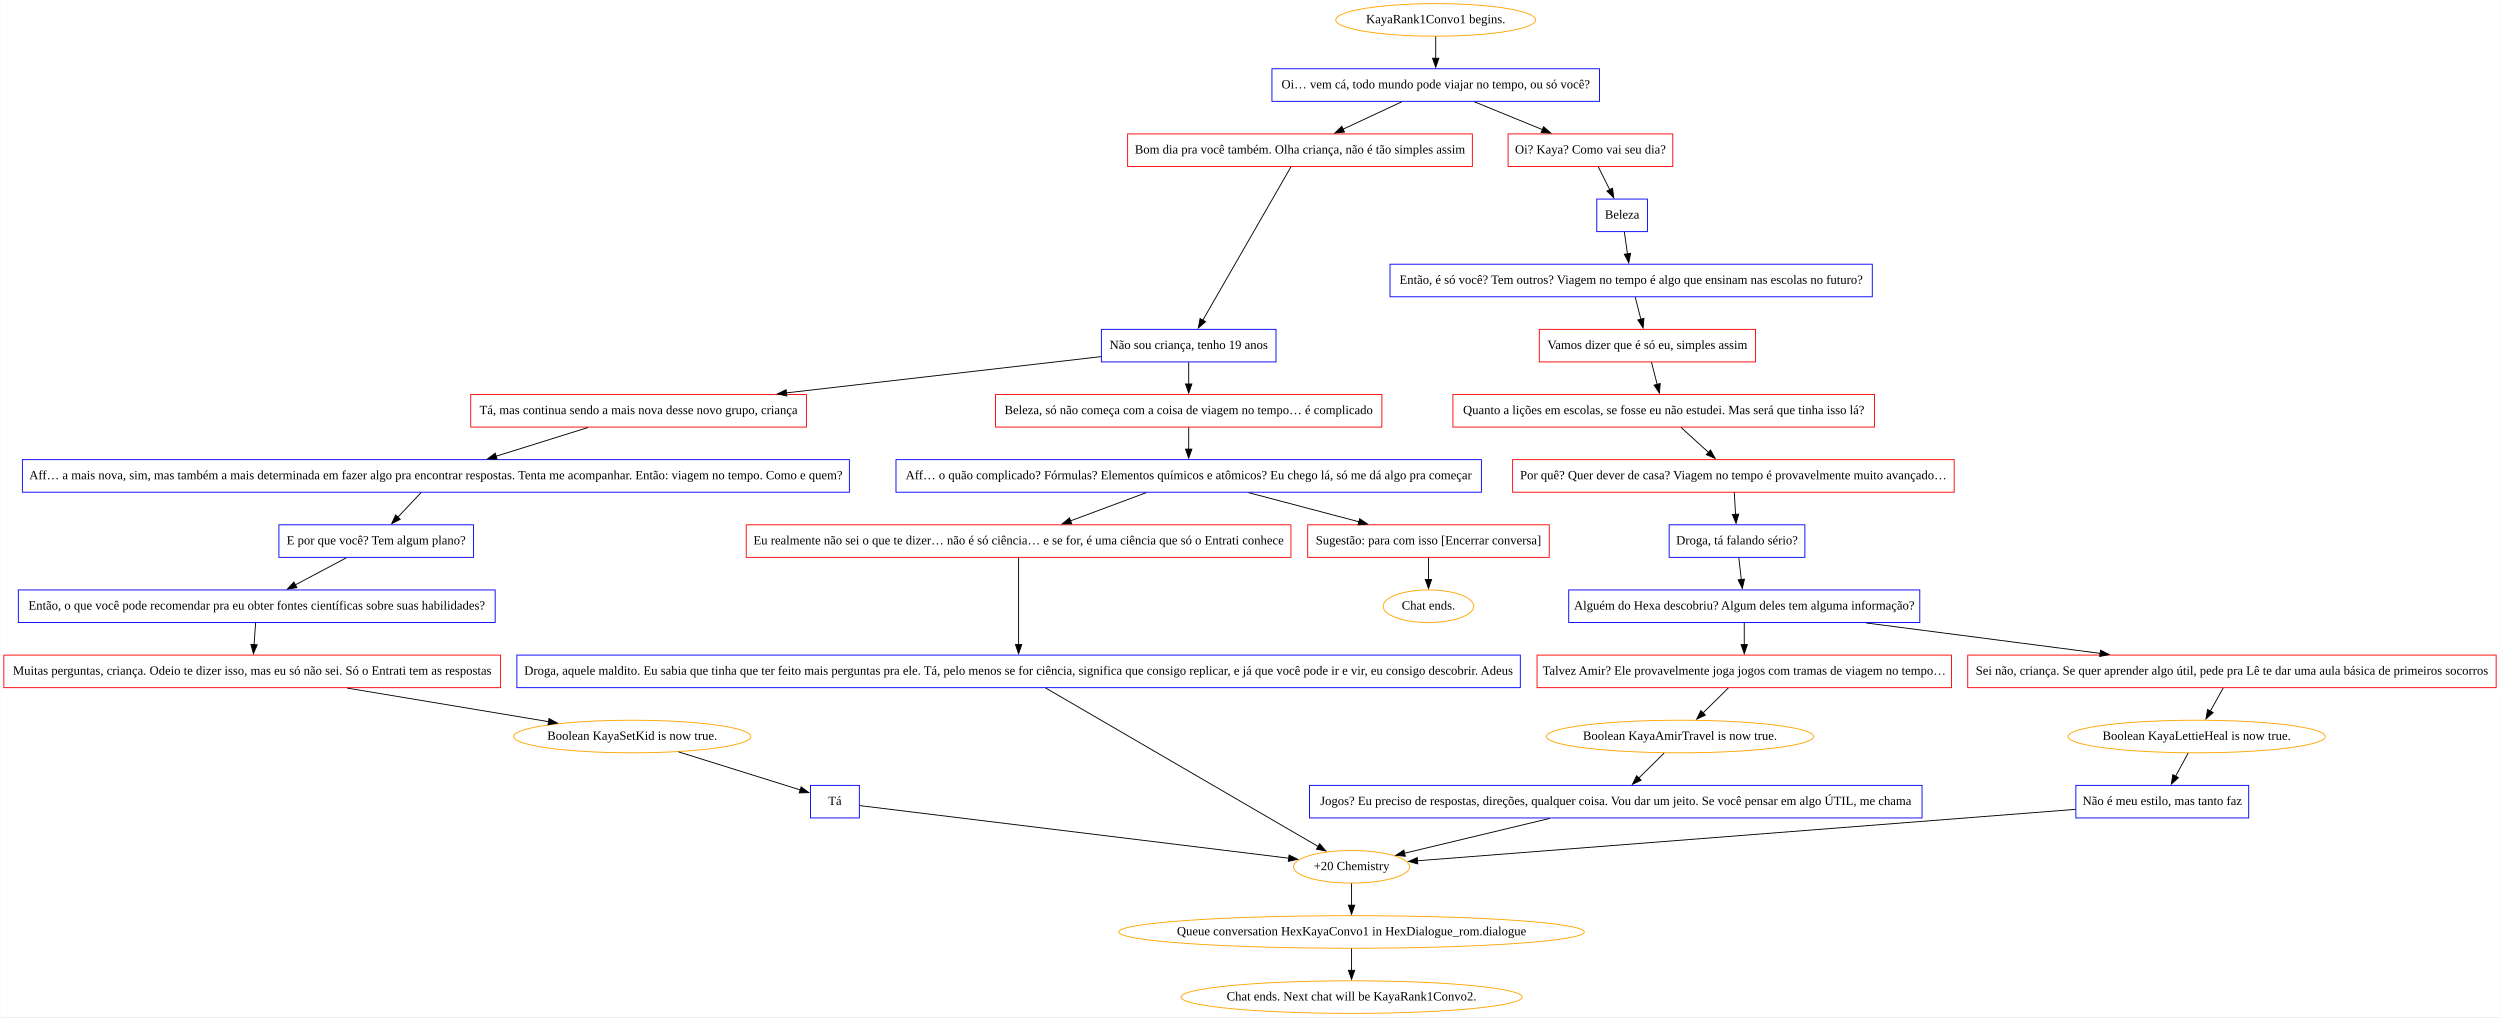
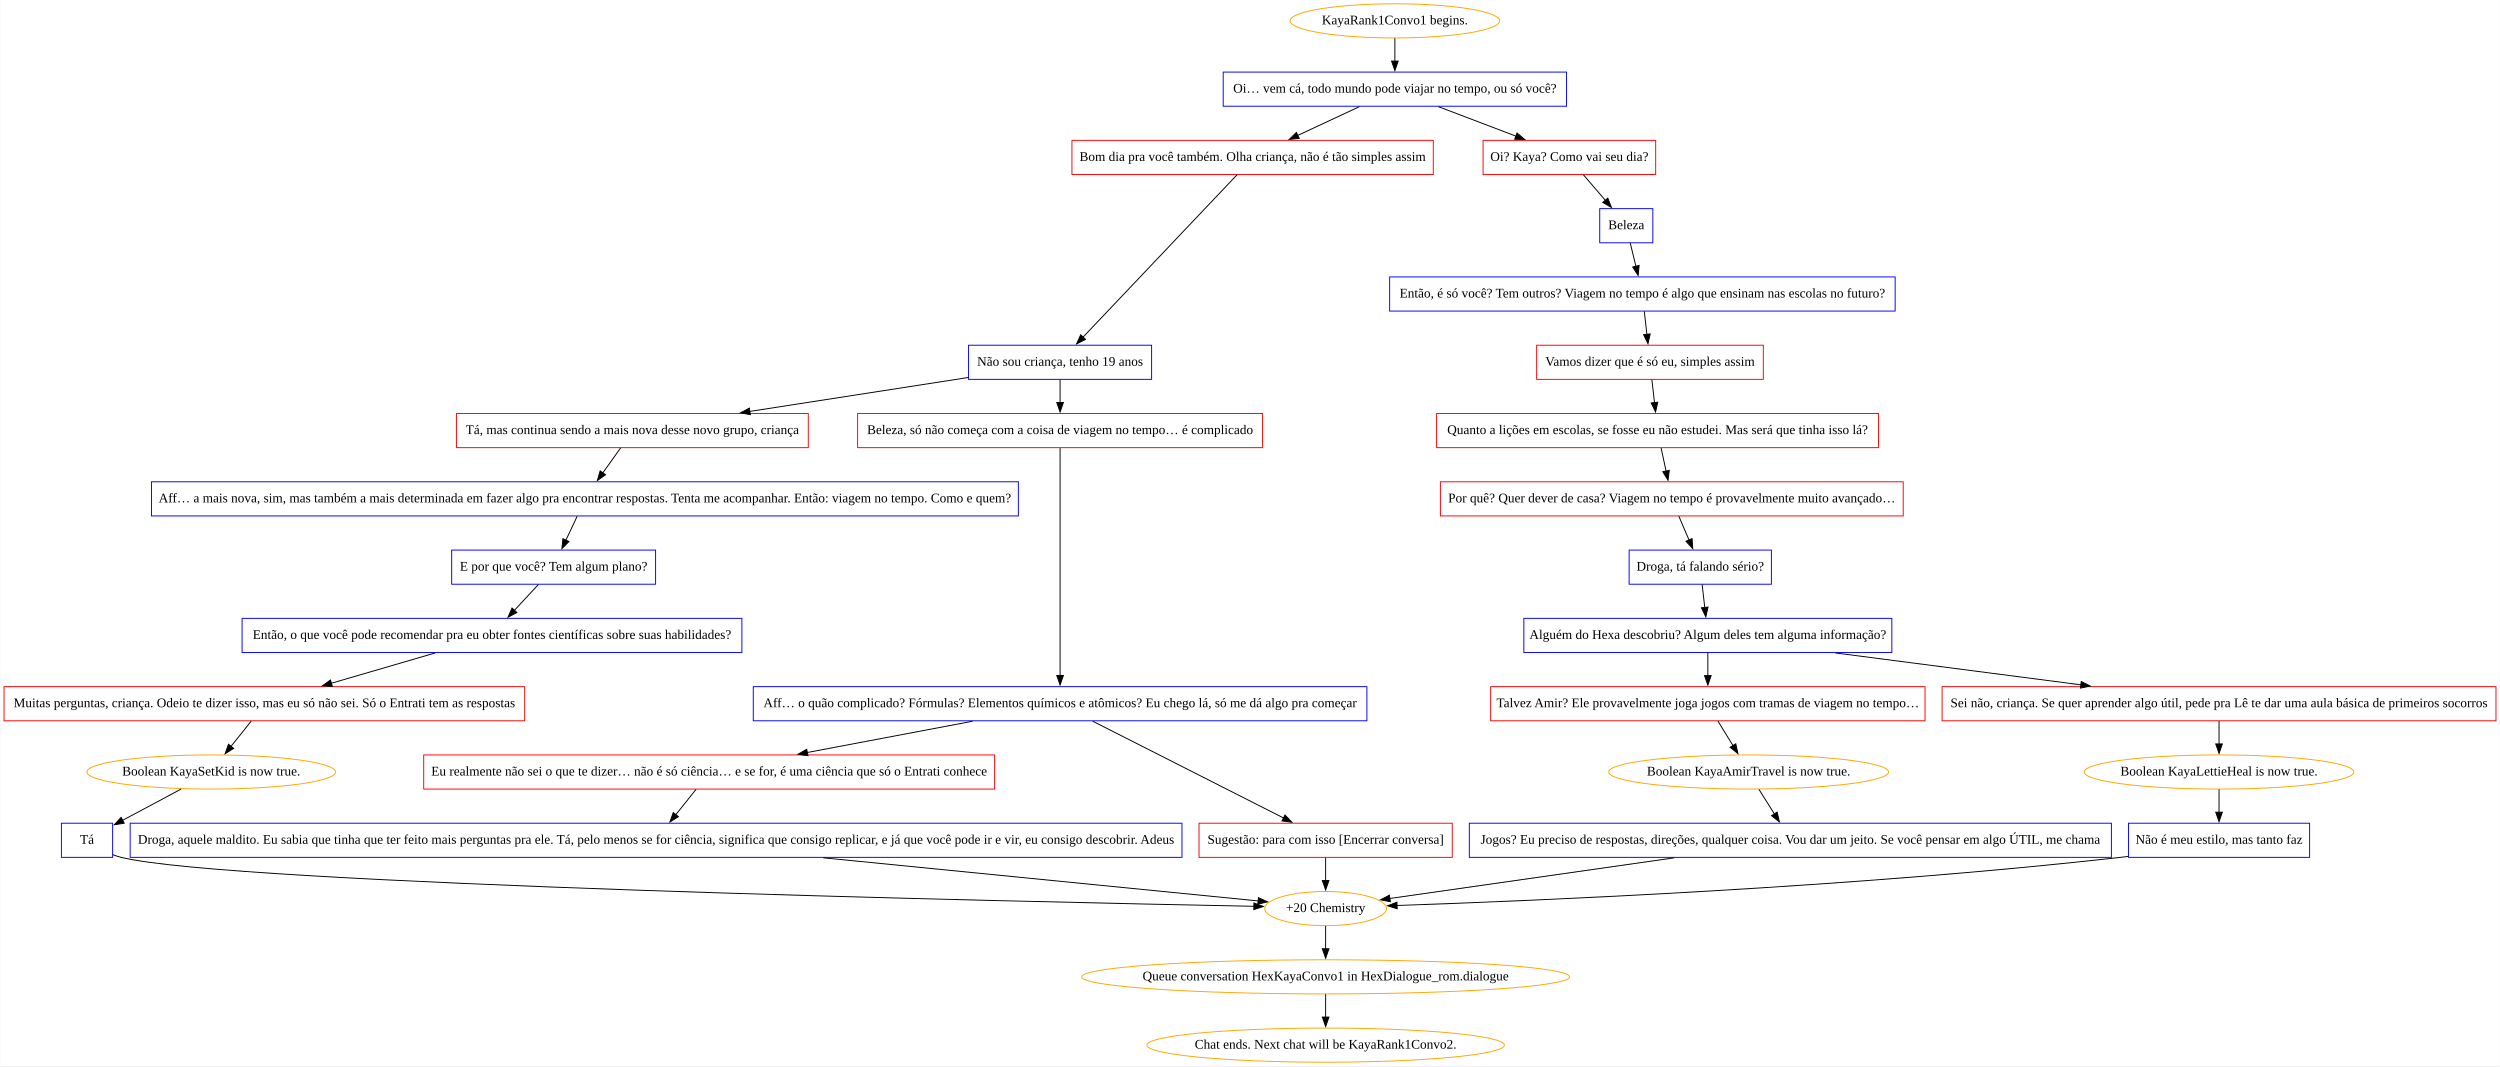
- <svg xmlns="http://www.w3.org/2000/svg" width="2763pt" height="1124pt" viewBox="0.00 0.00 2762.50 1124.00">
+ <svg xmlns="http://www.w3.org/2000/svg" width="2636pt" height="1124pt" viewBox="0.00 0.00 2635.50 1124.00">
  <g id="graph0" class="graph" transform="scale(1 1) rotate(0) translate(4 1120)">
-     <polygon fill="white" stroke="none" points="-4,4 -4,-1120 2758.5,-1120 2758.5,4 -4,4" />
+     <polygon fill="white" stroke="none" points="-4,4 -4,-1120 2631.5,-1120 2631.5,4 -4,4" />
    <g id="node1" class="node">
-       <ellipse fill="none" stroke="orange" cx="1582.5" cy="-1098" rx="110.48" ry="18" />
-       <text text-anchor="middle" x="1582.5" y="-1094.3" font-family="Times New Roman,serif" font-size="14.00">KayaRank1Convo1 begins.</text>
+       <ellipse fill="none" stroke="orange" cx="1466.5" cy="-1098" rx="110.48" ry="18" />
+       <text text-anchor="middle" x="1466.5" y="-1094.3" font-family="Times New Roman,serif" font-size="14.00">KayaRank1Convo1 begins.</text>
    </g>
    <g id="node2" class="node">
-       <polygon fill="none" stroke="blue" points="1763.5,-1044 1401.5,-1044 1401.5,-1008 1763.5,-1008 1763.5,-1044" />
-       <text text-anchor="middle" x="1582.5" y="-1022.3" font-family="Times New Roman,serif" font-size="14.00">Oi… vem cá, todo mundo pode viajar no tempo, ou só você?</text>
+       <polygon fill="none" stroke="blue" points="1647.5,-1044 1285.5,-1044 1285.5,-1008 1647.5,-1008 1647.5,-1044" />
+       <text text-anchor="middle" x="1466.5" y="-1022.3" font-family="Times New Roman,serif" font-size="14.00">Oi… vem cá, todo mundo pode viajar no tempo, ou só você?</text>
    </g>
    <g id="edge1" class="edge">
-       <path fill="none" stroke="black" d="M1582.5,-1079.7C1582.5,-1072.41 1582.5,-1063.73 1582.5,-1055.54" />
-       <polygon fill="black" stroke="black" points="1586,-1055.62 1582.5,-1045.62 1579,-1055.62 1586,-1055.62" />
+       <path fill="none" stroke="black" d="M1466.5,-1079.7C1466.5,-1072.41 1466.5,-1063.73 1466.5,-1055.54" />
+       <polygon fill="black" stroke="black" points="1470,-1055.62 1466.5,-1045.62 1463,-1055.62 1470,-1055.62" />
    </g>
    <g id="node3" class="node">
-       <polygon fill="none" stroke="red" points="1623,-972 1242,-972 1242,-936 1623,-936 1623,-972" />
-       <text text-anchor="middle" x="1432.5" y="-950.3" font-family="Times New Roman,serif" font-size="14.00">Bom dia pra você também. Olha criança, não é tão simples assim</text>
+       <polygon fill="none" stroke="red" points="1507,-972 1126,-972 1126,-936 1507,-936 1507,-972" />
+       <text text-anchor="middle" x="1316.5" y="-950.3" font-family="Times New Roman,serif" font-size="14.00">Bom dia pra você também. Olha criança, não é tão simples assim</text>
    </g>
    <g id="edge2" class="edge">
-       <path fill="none" stroke="black" d="M1545.04,-1007.52C1525.36,-998.34 1501.05,-986.99 1480.06,-977.2" />
-       <polygon fill="black" stroke="black" points="1481.66,-974.08 1471.12,-973.02 1478.7,-980.42 1481.66,-974.08" />
+       <path fill="none" stroke="black" d="M1429.04,-1007.52C1409.36,-998.34 1385.05,-986.99 1364.06,-977.2" />
+       <polygon fill="black" stroke="black" points="1365.66,-974.08 1355.12,-973.02 1362.7,-980.42 1365.66,-974.08" />
    </g>
    <g id="node4" class="node">
-       <polygon fill="none" stroke="red" points="1844.5,-972 1662.5,-972 1662.5,-936 1844.5,-936 1844.5,-972" />
-       <text text-anchor="middle" x="1753.5" y="-950.3" font-family="Times New Roman,serif" font-size="14.00">Oi? Kaya? Como vai seu dia?</text>
+       <polygon fill="none" stroke="red" points="1741.5,-972 1559.5,-972 1559.5,-936 1741.5,-936 1741.5,-972" />
+       <text text-anchor="middle" x="1650.5" y="-950.3" font-family="Times New Roman,serif" font-size="14.00">Oi? Kaya? Como vai seu dia?</text>
    </g>
    <g id="edge3" class="edge">
-       <path fill="none" stroke="black" d="M1625.21,-1007.52C1648.04,-998.17 1676.37,-986.57 1700.59,-976.66" />
-       <polygon fill="black" stroke="black" points="1701.71,-979.98 1709.64,-972.96 1699.06,-973.5 1701.71,-979.98" />
+       <path fill="none" stroke="black" d="M1512.46,-1007.52C1537.25,-998.08 1568.05,-986.37 1594.26,-976.39" />
+       <polygon fill="black" stroke="black" points="1595.29,-979.75 1603.4,-972.92 1592.81,-973.2 1595.29,-979.75" />
    </g>
    <g id="node5" class="node">
-       <polygon fill="none" stroke="blue" points="1406,-756 1213,-756 1213,-720 1406,-720 1406,-756" />
-       <text text-anchor="middle" x="1309.5" y="-734.3" font-family="Times New Roman,serif" font-size="14.00">Não sou criança, tenho 19 anos</text>
+       <polygon fill="none" stroke="blue" points="1210,-756 1017,-756 1017,-720 1210,-720 1210,-756" />
+       <text text-anchor="middle" x="1113.5" y="-734.3" font-family="Times New Roman,serif" font-size="14.00">Não sou criança, tenho 19 anos</text>
    </g>
    <g id="edge4" class="edge">
-       <path fill="none" stroke="black" d="M1422.64,-935.85C1401.32,-898.75 1350.77,-810.81 1325.08,-766.1" />
-       <polygon fill="black" stroke="black" points="1328.18,-764.47 1320.16,-757.54 1322.11,-767.96 1328.18,-764.47" />
+       <path fill="none" stroke="black" d="M1300.23,-935.85C1264.6,-898.28 1179.5,-808.58 1137.62,-764.43" />
+       <polygon fill="black" stroke="black" points="1140.31,-762.18 1130.89,-757.33 1135.23,-766.99 1140.31,-762.18" />
    </g>
    <g id="node6" class="node">
-       <polygon fill="none" stroke="blue" points="1816.5,-900 1760.5,-900 1760.5,-864 1816.5,-864 1816.5,-900" />
-       <text text-anchor="middle" x="1788.5" y="-878.3" font-family="Times New Roman,serif" font-size="14.00">Beleza </text>
+       <polygon fill="none" stroke="blue" points="1738.5,-900 1682.5,-900 1682.5,-864 1738.5,-864 1738.5,-900" />
+       <text text-anchor="middle" x="1710.5" y="-878.3" font-family="Times New Roman,serif" font-size="14.00">Beleza </text>
    </g>
    <g id="edge5" class="edge">
-       <path fill="none" stroke="black" d="M1762.15,-935.7C1765.97,-928.07 1770.54,-918.92 1774.8,-910.4" />
-       <polygon fill="black" stroke="black" points="1777.93,-911.97 1779.27,-901.46 1771.67,-908.84 1777.93,-911.97" />
+       <path fill="none" stroke="black" d="M1665.33,-935.7C1672.31,-927.56 1680.77,-917.69 1688.47,-908.7" />
+       <polygon fill="black" stroke="black" points="1691,-911.12 1694.85,-901.25 1685.69,-906.57 1691,-911.12" />
    </g>
    <g id="node7" class="node">
-       <polygon fill="none" stroke="red" points="887,-684 516,-684 516,-648 887,-648 887,-684" />
-       <text text-anchor="middle" x="701.5" y="-662.3" font-family="Times New Roman,serif" font-size="14.00">Tá, mas continua sendo a mais nova desse novo grupo, criança</text>
+       <polygon fill="none" stroke="red" points="848,-684 477,-684 477,-648 848,-648 848,-684" />
+       <text text-anchor="middle" x="662.5" y="-662.3" font-family="Times New Roman,serif" font-size="14.00">Tá, mas continua sendo a mais nova desse novo grupo, criança</text>
    </g>
    <g id="edge6" class="edge">
-       <path fill="none" stroke="black" d="M1212.82,-725.87C1119.37,-715.11 975.99,-698.6 864.82,-685.8" />
-       <polygon fill="black" stroke="black" points="865.32,-682.34 854.98,-684.67 864.52,-689.29 865.32,-682.34" />
+       <path fill="none" stroke="black" d="M1016.75,-721.98C949.29,-711.51 858.72,-697.46 786.05,-686.18" />
+       <polygon fill="black" stroke="black" points="786.92,-682.77 776.5,-684.69 785.84,-689.69 786.92,-682.77" />
    </g>
    <g id="node8" class="node">
-       <polygon fill="none" stroke="red" points="1523,-684 1096,-684 1096,-648 1523,-648 1523,-684" />
-       <text text-anchor="middle" x="1309.5" y="-662.3" font-family="Times New Roman,serif" font-size="14.00">Beleza, só não começa com a coisa de viagem no tempo… é complicado</text>
+       <polygon fill="none" stroke="red" points="1327,-684 900,-684 900,-648 1327,-648 1327,-684" />
+       <text text-anchor="middle" x="1113.5" y="-662.3" font-family="Times New Roman,serif" font-size="14.00">Beleza, só não começa com a coisa de viagem no tempo… é complicado</text>
    </g>
    <g id="edge7" class="edge">
-       <path fill="none" stroke="black" d="M1309.5,-719.7C1309.5,-712.41 1309.5,-703.73 1309.5,-695.54" />
-       <polygon fill="black" stroke="black" points="1313,-695.62 1309.5,-685.62 1306,-695.62 1313,-695.62" />
+       <path fill="none" stroke="black" d="M1113.5,-719.7C1113.5,-712.41 1113.5,-703.73 1113.5,-695.54" />
+       <polygon fill="black" stroke="black" points="1117,-695.62 1113.5,-685.62 1110,-695.62 1117,-695.62" />
    </g>
    <g id="node9" class="node">
-       <polygon fill="none" stroke="blue" points="2065,-828 1532,-828 1532,-792 2065,-792 2065,-828" />
-       <text text-anchor="middle" x="1798.5" y="-806.3" font-family="Times New Roman,serif" font-size="14.00">Então, é só você? Tem outros? Viagem no tempo é algo que ensinam nas escolas no futuro?</text>
+       <polygon fill="none" stroke="blue" points="1994,-828 1461,-828 1461,-792 1994,-792 1994,-828" />
+       <text text-anchor="middle" x="1727.5" y="-806.3" font-family="Times New Roman,serif" font-size="14.00">Então, é só você? Tem outros? Viagem no tempo é algo que ensinam nas escolas no futuro?</text>
    </g>
    <g id="edge8" class="edge">
-       <path fill="none" stroke="black" d="M1790.97,-863.7C1792.03,-856.32 1793.28,-847.52 1794.46,-839.25" />
-       <polygon fill="black" stroke="black" points="1797.89,-840 1795.84,-829.6 1790.96,-839.01 1797.89,-840" />
+       <path fill="none" stroke="black" d="M1714.7,-863.7C1716.49,-856.32 1718.63,-847.52 1720.64,-839.25" />
+       <polygon fill="black" stroke="black" points="1724.03,-840.12 1722.99,-829.58 1717.23,-838.47 1724.03,-840.12" />
    </g>
    <g id="node10" class="node">
-       <polygon fill="none" stroke="blue" points="934.5,-612 20.5,-612 20.5,-576 934.5,-576 934.5,-612" />
-       <text text-anchor="middle" x="477.5" y="-590.3" font-family="Times New Roman,serif" font-size="14.00">Aff… a mais nova, sim, mas também a mais determinada em fazer algo pra encontrar respostas. Tenta me acompanhar. Então: viagem no tempo. Como e quem?</text>
+       <polygon fill="none" stroke="blue" points="1069.5,-612 155.5,-612 155.5,-576 1069.5,-576 1069.5,-612" />
+       <text text-anchor="middle" x="612.5" y="-590.3" font-family="Times New Roman,serif" font-size="14.00">Aff… a mais nova, sim, mas também a mais determinada em fazer algo pra encontrar respostas. Tenta me acompanhar. Então: viagem no tempo. Como e quem?</text>
    </g>
    <g id="edge9" class="edge">
-       <path fill="none" stroke="black" d="M645.55,-647.52C614.7,-637.88 576.2,-625.84 543.84,-615.73" />
-       <polygon fill="black" stroke="black" points="545.15,-612.48 534.57,-612.83 543.07,-619.16 545.15,-612.48" />
+       <path fill="none" stroke="black" d="M650.14,-647.7C644.45,-639.73 637.57,-630.1 631.26,-621.26" />
+       <polygon fill="black" stroke="black" points="634.26,-619.44 625.6,-613.34 628.56,-623.51 634.26,-619.44" />
    </g>
    <g id="node11" class="node">
-       <polygon fill="none" stroke="blue" points="1633,-612 986,-612 986,-576 1633,-576 1633,-612" />
-       <text text-anchor="middle" x="1309.5" y="-590.3" font-family="Times New Roman,serif" font-size="14.00">Aff… o quão complicado? Fórmulas? Elementos químicos e atômicos? Eu chego lá, só me dá algo pra começar</text>
+       <polygon fill="none" stroke="blue" points="1437,-396 790,-396 790,-360 1437,-360 1437,-396" />
+       <text text-anchor="middle" x="1113.5" y="-374.3" font-family="Times New Roman,serif" font-size="14.00">Aff… o quão complicado? Fórmulas? Elementos químicos e atômicos? Eu chego lá, só me dá algo pra começar</text>
    </g>
    <g id="edge10" class="edge">
-       <path fill="none" stroke="black" d="M1309.5,-647.7C1309.5,-640.41 1309.5,-631.73 1309.5,-623.54" />
-       <polygon fill="black" stroke="black" points="1313,-623.62 1309.5,-613.62 1306,-623.62 1313,-623.62" />
+       <path fill="none" stroke="black" d="M1113.5,-647.54C1113.5,-599.76 1113.5,-466.51 1113.5,-407.61" />
+       <polygon fill="black" stroke="black" points="1117,-407.75 1113.5,-397.75 1110,-407.75 1117,-407.75" />
    </g>
    <g id="node12" class="node">
-       <polygon fill="none" stroke="red" points="1936,-756 1697,-756 1697,-720 1936,-720 1936,-756" />
-       <text text-anchor="middle" x="1816.5" y="-734.3" font-family="Times New Roman,serif" font-size="14.00">Vamos dizer que é só eu, simples assim</text>
+       <polygon fill="none" stroke="red" points="1855,-756 1616,-756 1616,-720 1855,-720 1855,-756" />
+       <text text-anchor="middle" x="1735.5" y="-734.3" font-family="Times New Roman,serif" font-size="14.00">Vamos dizer que é só eu, simples assim</text>
    </g>
    <g id="edge11" class="edge">
-       <path fill="none" stroke="black" d="M1802.95,-791.7C1804.85,-784.32 1807.11,-775.52 1809.24,-767.25" />
-       <polygon fill="black" stroke="black" points="1812.62,-768.13 1811.72,-757.57 1805.84,-766.38 1812.62,-768.13" />
+       <path fill="none" stroke="black" d="M1729.48,-791.7C1730.31,-784.41 1731.3,-775.73 1732.24,-767.54" />
+       <polygon fill="black" stroke="black" points="1735.72,-767.94 1733.37,-757.61 1728.76,-767.15 1735.72,-767.94" />
    </g>
    <g id="node13" class="node">
-       <polygon fill="none" stroke="blue" points="519,-540 304,-540 304,-504 519,-504 519,-540" />
-       <text text-anchor="middle" x="411.5" y="-518.3" font-family="Times New Roman,serif" font-size="14.00">E por que você? Tem algum plano?</text>
+       <polygon fill="none" stroke="blue" points="687,-540 472,-540 472,-504 687,-504 687,-540" />
+       <text text-anchor="middle" x="579.5" y="-518.3" font-family="Times New Roman,serif" font-size="14.00">E por que você? Tem algum plano?</text>
    </g>
    <g id="edge12" class="edge">
-       <path fill="none" stroke="black" d="M461.19,-575.7C453.43,-567.47 444.01,-557.48 435.47,-548.42" />
-       <polygon fill="black" stroke="black" points="438.07,-546.08 428.67,-541.21 432.98,-550.88 438.07,-546.08" />
+       <path fill="none" stroke="black" d="M604.34,-575.7C600.75,-568.07 596.43,-558.92 592.42,-550.4" />
+       <polygon fill="black" stroke="black" points="595.64,-549.03 588.21,-541.47 589.31,-552.01 595.64,-549.03" />
    </g>
    <g id="node14" class="node">
-       <polygon fill="none" stroke="red" points="1422.5,-540 820.5,-540 820.5,-504 1422.5,-504 1422.5,-540" />
-       <text text-anchor="middle" x="1121.5" y="-518.3" font-family="Times New Roman,serif" font-size="14.00">Eu realmente não sei o que te dizer… não é só ciência… e se for, é uma ciência que só o Entrati conhece</text>
+       <polygon fill="none" stroke="red" points="1044.5,-324 442.5,-324 442.5,-288 1044.5,-288 1044.5,-324" />
+       <text text-anchor="middle" x="743.5" y="-302.3" font-family="Times New Roman,serif" font-size="14.00">Eu realmente não sei o que te dizer… não é só ciência… e se for, é uma ciência que só o Entrati conhece</text>
    </g>
    <g id="edge13" class="edge">
-       <path fill="none" stroke="black" d="M1262.54,-575.52C1237.21,-566.08 1205.74,-554.37 1178.96,-544.39" />
-       <polygon fill="black" stroke="black" points="1180.19,-541.12 1169.6,-540.91 1177.75,-547.68 1180.19,-541.12" />
+       <path fill="none" stroke="black" d="M1021.09,-359.52C968.12,-349.5 901.51,-336.89 846.82,-326.55" />
+       <polygon fill="black" stroke="black" points="847.66,-323.14 837.18,-324.72 846.36,-330.02 847.66,-323.14" />
    </g>
    <g id="node15" class="node">
-       <polygon fill="none" stroke="red" points="1708,-540 1441,-540 1441,-504 1708,-504 1708,-540" />
-       <text text-anchor="middle" x="1574.5" y="-518.3" font-family="Times New Roman,serif" font-size="14.00">Sugestão: para com isso [Encerrar conversa]</text>
+       <polygon fill="none" stroke="red" points="1527,-252 1260,-252 1260,-216 1527,-216 1527,-252" />
+       <text text-anchor="middle" x="1393.5" y="-230.3" font-family="Times New Roman,serif" font-size="14.00">Sugestão: para com isso [Encerrar conversa]</text>
    </g>
    <g id="edge14" class="edge">
-       <path fill="none" stroke="black" d="M1375.69,-575.52C1412.82,-565.71 1459.32,-553.43 1498.01,-543.21" />
-       <polygon fill="black" stroke="black" points="1498.46,-546.71 1507.23,-540.77 1496.67,-539.94 1498.46,-546.71" />
+       <path fill="none" stroke="black" d="M1147.83,-359.59C1198.56,-333.86 1293.54,-285.69 1349.37,-257.38" />
+       <polygon fill="black" stroke="black" points="1350.64,-260.66 1357.97,-253.02 1347.47,-254.42 1350.64,-260.66" />
    </g>
    <g id="node16" class="node">
-       <polygon fill="none" stroke="red" points="2067.5,-684 1601.5,-684 1601.5,-648 2067.5,-648 2067.5,-684" />
-       <text text-anchor="middle" x="1834.5" y="-662.3" font-family="Times New Roman,serif" font-size="14.00">Quanto a lições em escolas, se fosse eu não estudei. Mas será que tinha isso lá? </text>
+       <polygon fill="none" stroke="red" points="1976.5,-684 1510.5,-684 1510.5,-648 1976.5,-648 1976.5,-684" />
+       <text text-anchor="middle" x="1743.5" y="-662.3" font-family="Times New Roman,serif" font-size="14.00">Quanto a lições em escolas, se fosse eu não estudei. Mas será que tinha isso lá? </text>
    </g>
    <g id="edge15" class="edge">
-       <path fill="none" stroke="black" d="M1820.95,-719.7C1822.85,-712.32 1825.11,-703.52 1827.24,-695.25" />
-       <polygon fill="black" stroke="black" points="1830.62,-696.13 1829.72,-685.57 1823.84,-694.38 1830.62,-696.13" />
+       <path fill="none" stroke="black" d="M1737.48,-719.7C1738.31,-712.41 1739.3,-703.73 1740.24,-695.54" />
+       <polygon fill="black" stroke="black" points="1743.72,-695.94 1741.37,-685.61 1736.76,-695.15 1743.72,-695.94" />
    </g>
    <g id="node17" class="node">
-       <polygon fill="none" stroke="blue" points="543,-468 16,-468 16,-432 543,-432 543,-468" />
-       <text text-anchor="middle" x="279.5" y="-446.3" font-family="Times New Roman,serif" font-size="14.00">Então, o que você pode recomendar pra eu obter fontes científicas sobre suas habilidades?</text>
+       <polygon fill="none" stroke="blue" points="778,-468 251,-468 251,-432 778,-432 778,-468" />
+       <text text-anchor="middle" x="514.5" y="-446.3" font-family="Times New Roman,serif" font-size="14.00">Então, o que você pode recomendar pra eu obter fontes científicas sobre suas habilidades?</text>
    </g>
    <g id="edge16" class="edge">
-       <path fill="none" stroke="black" d="M378.53,-503.52C361.47,-494.47 340.45,-483.32 322.16,-473.62" />
-       <polygon fill="black" stroke="black" points="323.86,-470.56 313.39,-468.97 320.58,-476.75 323.86,-470.56" />
+       <path fill="none" stroke="black" d="M563.43,-503.7C555.8,-495.47 546.52,-485.48 538.1,-476.42" />
+       <polygon fill="black" stroke="black" points="540.78,-474.16 531.41,-469.21 535.65,-478.92 540.78,-474.16" />
    </g>
    <g id="node18" class="node">
-       <polygon fill="none" stroke="blue" points="1676,-396 567,-396 567,-360 1676,-360 1676,-396" />
-       <text text-anchor="middle" x="1121.5" y="-374.3" font-family="Times New Roman,serif" font-size="14.00">Droga, aquele maldito. Eu sabia que tinha que ter feito mais perguntas pra ele. Tá, pelo menos se for ciência, significa que consigo replicar, e já que você pode ir e vir, eu consigo descobrir. Adeus</text>
+       <polygon fill="none" stroke="blue" points="1242,-252 133,-252 133,-216 1242,-216 1242,-252" />
+       <text text-anchor="middle" x="687.5" y="-230.3" font-family="Times New Roman,serif" font-size="14.00">Droga, aquele maldito. Eu sabia que tinha que ter feito mais perguntas pra ele. Tá, pelo menos se for ciência, significa que consigo replicar, e já que você pode ir e vir, eu consigo descobrir. Adeus</text>
    </g>
    <g id="edge17" class="edge">
-       <path fill="none" stroke="black" d="M1121.5,-503.59C1121.5,-479.61 1121.5,-436.14 1121.5,-407.42" />
-       <polygon fill="black" stroke="black" points="1125,-407.62 1121.5,-397.62 1118,-407.62 1125,-407.62" />
+       <path fill="none" stroke="black" d="M729.66,-287.7C723.21,-279.64 715.42,-269.89 708.29,-260.98" />
+       <polygon fill="black" stroke="black" points="711.11,-258.91 702.13,-253.29 705.64,-263.28 711.11,-258.91" />
    </g>
    <g id="node19" class="node">
-       <ellipse fill="none" stroke="orange" cx="1574.5" cy="-450" rx="50.09" ry="18" />
-       <text text-anchor="middle" x="1574.5" y="-446.3" font-family="Times New Roman,serif" font-size="14.00">Chat ends.</text>
+       <ellipse fill="none" stroke="orange" cx="1393.5" cy="-162" rx="64.19" ry="18" />
+       <text text-anchor="middle" x="1393.5" y="-158.3" font-family="Times New Roman,serif" font-size="14.00">+20 Chemistry</text>
    </g>
    <g id="edge18" class="edge">
-       <path fill="none" stroke="black" d="M1574.5,-503.7C1574.5,-496.41 1574.5,-487.73 1574.5,-479.54" />
-       <polygon fill="black" stroke="black" points="1578,-479.62 1574.5,-469.62 1571,-479.62 1578,-479.62" />
+       <path fill="none" stroke="black" d="M1393.5,-215.7C1393.5,-208.41 1393.5,-199.73 1393.5,-191.54" />
+       <polygon fill="black" stroke="black" points="1397,-191.62 1393.5,-181.62 1390,-191.62 1397,-191.62" />
    </g>
    <g id="node20" class="node">
-       <polygon fill="none" stroke="red" points="2155.5,-612 1667.5,-612 1667.5,-576 2155.5,-576 2155.5,-612" />
-       <text text-anchor="middle" x="1911.5" y="-590.3" font-family="Times New Roman,serif" font-size="14.00">Por quê? Quer dever de casa? Viagem no tempo é provavelmente muito avançado…</text>
+       <polygon fill="none" stroke="red" points="2002.5,-612 1514.5,-612 1514.5,-576 2002.5,-576 2002.5,-612" />
+       <text text-anchor="middle" x="1758.5" y="-590.3" font-family="Times New Roman,serif" font-size="14.00">Por quê? Quer dever de casa? Viagem no tempo é provavelmente muito avançado…</text>
    </g>
    <g id="edge19" class="edge">
-       <path fill="none" stroke="black" d="M1853.53,-647.7C1862.7,-639.37 1873.85,-629.22 1883.93,-620.07" />
-       <polygon fill="black" stroke="black" points="1886.25,-622.68 1891.3,-613.37 1881.54,-617.5 1886.25,-622.68" />
+       <path fill="none" stroke="black" d="M1747.21,-647.7C1748.79,-640.32 1750.67,-631.52 1752.45,-623.25" />
+       <polygon fill="black" stroke="black" points="1755.84,-624.1 1754.52,-613.58 1749,-622.63 1755.84,-624.1" />
    </g>
    <g id="node21" class="node">
      <polygon fill="none" stroke="red" points="549,-396 0,-396 0,-360 549,-360 549,-396" />
      <text text-anchor="middle" x="274.5" y="-374.3" font-family="Times New Roman,serif" font-size="14.00">Muitas perguntas, criança. Odeio te dizer isso, mas eu só não sei. Só o Entrati tem as respostas</text>
    </g>
    <g id="edge20" class="edge">
-       <path fill="none" stroke="black" d="M278.26,-431.7C277.74,-424.41 277.12,-415.73 276.54,-407.54" />
-       <polygon fill="black" stroke="black" points="280.03,-407.34 275.83,-397.61 273.05,-407.84 280.03,-407.34" />
+       <path fill="none" stroke="black" d="M454.56,-431.52C421.36,-421.83 379.89,-409.74 345.13,-399.6" />
+       <polygon fill="black" stroke="black" points="346.13,-396.25 335.55,-396.81 344.17,-402.97 346.13,-396.25" />
+     </g>
+     <g id="edge21" class="edge">
+       <path fill="none" stroke="black" d="M863.83,-215.52C1012,-200.83 1216.12,-180.59 1322.51,-170.04" />
+       <polygon fill="black" stroke="black" points="1322.63,-173.54 1332.24,-169.07 1321.94,-166.58 1322.63,-173.54" />
    </g>
    <g id="node22" class="node">
-       <ellipse fill="none" stroke="orange" cx="1489.5" cy="-162" rx="64.19" ry="18" />
-       <text text-anchor="middle" x="1489.5" y="-158.3" font-family="Times New Roman,serif" font-size="14.00">+20 Chemistry</text>
-     </g>
-     <g id="edge21" class="edge">
-       <path fill="none" stroke="black" d="M1151.3,-359.67C1218.14,-320.8 1379.85,-226.76 1452.76,-184.36" />
-       <polygon fill="black" stroke="black" points="1454.25,-187.55 1461.13,-179.5 1450.73,-181.5 1454.25,-187.55" />
+       <ellipse fill="none" stroke="orange" cx="1393.5" cy="-90" rx="257.25" ry="18" />
+       <text text-anchor="middle" x="1393.5" y="-86.3" font-family="Times New Roman,serif" font-size="14.00">Queue conversation HexKayaConvo1 in HexDialogue_rom.dialogue</text>
+     </g>
+     <g id="edge22" class="edge">
+       <path fill="none" stroke="black" d="M1393.5,-143.7C1393.5,-136.41 1393.5,-127.73 1393.5,-119.54" />
+       <polygon fill="black" stroke="black" points="1397,-119.62 1393.5,-109.62 1390,-119.62 1397,-119.62" />
    </g>
    <g id="node23" class="node">
-       <polygon fill="none" stroke="blue" points="1990.5,-540 1840.5,-540 1840.5,-504 1990.5,-504 1990.5,-540" />
-       <text text-anchor="middle" x="1915.5" y="-518.3" font-family="Times New Roman,serif" font-size="14.00">Droga, tá falando sério?</text>
-     </g>
-     <g id="edge22" class="edge">
-       <path fill="none" stroke="black" d="M1912.49,-575.7C1912.91,-568.41 1913.4,-559.73 1913.87,-551.54" />
-       <polygon fill="black" stroke="black" points="1917.36,-551.8 1914.44,-541.62 1910.37,-551.4 1917.36,-551.8" />
+       <polygon fill="none" stroke="blue" points="1863.5,-540 1713.5,-540 1713.5,-504 1863.5,-504 1863.5,-540" />
+       <text text-anchor="middle" x="1788.5" y="-518.3" font-family="Times New Roman,serif" font-size="14.00">Droga, tá falando sério?</text>
+     </g>
+     <g id="edge23" class="edge">
+       <path fill="none" stroke="black" d="M1765.92,-575.7C1769.15,-568.15 1773.02,-559.12 1776.64,-550.68" />
+       <polygon fill="black" stroke="black" points="1779.85,-552.07 1780.57,-541.5 1773.42,-549.31 1779.85,-552.07" />
    </g>
    <g id="node24" class="node">
-       <ellipse fill="none" stroke="orange" cx="694.5" cy="-306" rx="131.08" ry="18" />
-       <text text-anchor="middle" x="694.5" y="-302.3" font-family="Times New Roman,serif" font-size="14.00">Boolean KayaSetKid is now true.</text>
-     </g>
-     <g id="edge23" class="edge">
-       <path fill="none" stroke="black" d="M379.4,-359.52C447.85,-348.11 536.36,-333.36 602.14,-322.39" />
-       <polygon fill="black" stroke="black" points="602.54,-325.88 611.83,-320.78 601.39,-318.97 602.54,-325.88" />
+       <ellipse fill="none" stroke="orange" cx="218.5" cy="-306" rx="131.08" ry="18" />
+       <text text-anchor="middle" x="218.5" y="-302.3" font-family="Times New Roman,serif" font-size="14.00">Boolean KayaSetKid is now true.</text>
+     </g>
+     <g id="edge24" class="edge">
+       <path fill="none" stroke="black" d="M260.66,-359.7C254.21,-351.64 246.42,-341.89 239.29,-332.98" />
+       <polygon fill="black" stroke="black" points="242.11,-330.91 233.13,-325.29 236.64,-335.28 242.11,-330.91" />
    </g>
    <g id="node25" class="node">
-       <ellipse fill="none" stroke="orange" cx="1489.5" cy="-90" rx="257.25" ry="18" />
-       <text text-anchor="middle" x="1489.5" y="-86.3" font-family="Times New Roman,serif" font-size="14.00">Queue conversation HexKayaConvo1 in HexDialogue_rom.dialogue</text>
-     </g>
-     <g id="edge24" class="edge">
-       <path fill="none" stroke="black" d="M1489.5,-143.7C1489.5,-136.41 1489.5,-127.73 1489.5,-119.54" />
-       <polygon fill="black" stroke="black" points="1493,-119.62 1489.5,-109.62 1486,-119.62 1493,-119.62" />
+       <ellipse fill="none" stroke="orange" cx="1393.5" cy="-18" rx="188.47" ry="18" />
+       <text text-anchor="middle" x="1393.5" y="-14.3" font-family="Times New Roman,serif" font-size="14.00">Chat ends. Next chat will be KayaRank1Convo2.</text>
+     </g>
+     <g id="edge25" class="edge">
+       <path fill="none" stroke="black" d="M1393.5,-71.7C1393.5,-64.41 1393.5,-55.73 1393.5,-47.54" />
+       <polygon fill="black" stroke="black" points="1397,-47.62 1393.5,-37.62 1390,-47.62 1397,-47.62" />
    </g>
    <g id="node26" class="node">
-       <polygon fill="none" stroke="blue" points="2117.5,-468 1729.5,-468 1729.5,-432 2117.5,-432 2117.5,-468" />
-       <text text-anchor="middle" x="1923.5" y="-446.3" font-family="Times New Roman,serif" font-size="14.00">Alguém do Hexa descobriu? Algum deles tem alguma informação?</text>
-     </g>
-     <g id="edge25" class="edge">
-       <path fill="none" stroke="black" d="M1917.48,-503.7C1918.31,-496.41 1919.3,-487.73 1920.24,-479.54" />
-       <polygon fill="black" stroke="black" points="1923.72,-479.94 1921.37,-469.61 1916.76,-479.15 1923.72,-479.94" />
+       <polygon fill="none" stroke="blue" points="1990.5,-468 1602.5,-468 1602.5,-432 1990.5,-432 1990.5,-468" />
+       <text text-anchor="middle" x="1796.5" y="-446.3" font-family="Times New Roman,serif" font-size="14.00">Alguém do Hexa descobriu? Algum deles tem alguma informação?</text>
+     </g>
+     <g id="edge26" class="edge">
+       <path fill="none" stroke="black" d="M1790.48,-503.7C1791.31,-496.41 1792.3,-487.73 1793.24,-479.54" />
+       <polygon fill="black" stroke="black" points="1796.72,-479.94 1794.37,-469.61 1789.76,-479.15 1796.72,-479.94" />
    </g>
    <g id="node27" class="node">
-       <polygon fill="none" stroke="blue" points="945.5,-252 891.5,-252 891.5,-216 945.5,-216 945.5,-252" />
-       <text text-anchor="middle" x="918.5" y="-230.3" font-family="Times New Roman,serif" font-size="14.00">Tá</text>
-     </g>
-     <g id="edge26" class="edge">
-       <path fill="none" stroke="black" d="M745.61,-289.03C786.57,-276.23 843.13,-258.55 880.25,-246.95" />
-       <polygon fill="black" stroke="black" points="881.16,-250.34 889.66,-244.01 879.07,-243.66 881.16,-250.34" />
+       <polygon fill="none" stroke="blue" points="114.5,-252 60.5,-252 60.5,-216 114.5,-216 114.5,-252" />
+       <text text-anchor="middle" x="87.5" y="-230.3" font-family="Times New Roman,serif" font-size="14.00">Tá</text>
+     </g>
+     <g id="edge27" class="edge">
+       <path fill="none" stroke="black" d="M186.79,-288.05C168.17,-278.11 144.55,-265.48 125.01,-255.04" />
+       <polygon fill="black" stroke="black" points="126.73,-251.99 116.26,-250.37 123.43,-258.17 126.73,-251.99" />
    </g>
    <g id="node28" class="node">
-       <ellipse fill="none" stroke="orange" cx="1489.5" cy="-18" rx="188.47" ry="18" />
-       <text text-anchor="middle" x="1489.5" y="-14.3" font-family="Times New Roman,serif" font-size="14.00">Chat ends. Next chat will be KayaRank1Convo2.</text>
-     </g>
-     <g id="edge27" class="edge">
-       <path fill="none" stroke="black" d="M1489.5,-71.7C1489.5,-64.41 1489.5,-55.73 1489.5,-47.54" />
-       <polygon fill="black" stroke="black" points="1493,-47.62 1489.5,-37.62 1486,-47.62 1493,-47.62" />
+       <polygon fill="none" stroke="red" points="2025.5,-396 1567.5,-396 1567.5,-360 2025.5,-360 2025.5,-396" />
+       <text text-anchor="middle" x="1796.5" y="-374.3" font-family="Times New Roman,serif" font-size="14.00">Talvez Amir? Ele provavelmente joga jogos com tramas de viagem no tempo…</text>
+     </g>
+     <g id="edge28" class="edge">
+       <path fill="none" stroke="black" d="M1796.5,-431.7C1796.5,-424.41 1796.5,-415.73 1796.5,-407.54" />
+       <polygon fill="black" stroke="black" points="1800,-407.62 1796.5,-397.62 1793,-407.62 1800,-407.62" />
    </g>
    <g id="node29" class="node">
-       <polygon fill="none" stroke="red" points="2152.5,-396 1694.5,-396 1694.5,-360 2152.5,-360 2152.5,-396" />
-       <text text-anchor="middle" x="1923.5" y="-374.3" font-family="Times New Roman,serif" font-size="14.00">Talvez Amir? Ele provavelmente joga jogos com tramas de viagem no tempo…</text>
-     </g>
-     <g id="edge28" class="edge">
-       <path fill="none" stroke="black" d="M1923.5,-431.7C1923.5,-424.41 1923.5,-415.73 1923.5,-407.54" />
-       <polygon fill="black" stroke="black" points="1927,-407.62 1923.5,-397.62 1920,-407.62 1927,-407.62" />
+       <polygon fill="none" stroke="red" points="2627.5,-396 2043.5,-396 2043.5,-360 2627.5,-360 2627.5,-396" />
+       <text text-anchor="middle" x="2335.5" y="-374.3" font-family="Times New Roman,serif" font-size="14.00">Sei não, criança. Se quer aprender algo útil, pede pra Lê te dar uma aula básica de primeiros socorros</text>
+     </g>
+     <g id="edge29" class="edge">
+       <path fill="none" stroke="black" d="M1931.12,-431.52C2009.89,-421.29 2109.37,-408.37 2189.95,-397.9" />
+       <polygon fill="black" stroke="black" points="2190.23,-401.4 2199.69,-396.64 2189.33,-394.45 2190.23,-401.4" />
+     </g>
+     <g id="edge30" class="edge">
+       <path fill="none" stroke="black" d="M114.6,-218.83C117.55,-217.71 120.55,-216.73 123.5,-216 239.11,-187.53 1062.33,-169.4 1317.97,-164.4" />
+       <polygon fill="black" stroke="black" points="1317.9,-167.91 1327.83,-164.21 1317.77,-160.91 1317.9,-167.91" />
    </g>
    <g id="node30" class="node">
-       <polygon fill="none" stroke="red" points="2754.5,-396 2170.5,-396 2170.5,-360 2754.5,-360 2754.5,-396" />
-       <text text-anchor="middle" x="2462.5" y="-374.3" font-family="Times New Roman,serif" font-size="14.00">Sei não, criança. Se quer aprender algo útil, pede pra Lê te dar uma aula básica de primeiros socorros</text>
-     </g>
-     <g id="edge29" class="edge">
-       <path fill="none" stroke="black" d="M2058.12,-431.52C2136.89,-421.29 2236.37,-408.37 2316.95,-397.9" />
-       <polygon fill="black" stroke="black" points="2317.23,-401.4 2326.69,-396.64 2316.33,-394.45 2317.23,-401.4" />
-     </g>
-     <g id="edge30" class="edge">
-       <path fill="none" stroke="black" d="M945.66,-229.67C1030.74,-219.24 1294,-186.97 1420.4,-171.47" />
-       <polygon fill="black" stroke="black" points="1420.46,-174.99 1429.96,-170.3 1419.6,-168.04 1420.46,-174.99" />
+       <ellipse fill="none" stroke="orange" cx="1839.5" cy="-306" rx="147.57" ry="18" />
+       <text text-anchor="middle" x="1839.5" y="-302.3" font-family="Times New Roman,serif" font-size="14.00">Boolean KayaAmirTravel is now true.</text>
+     </g>
+     <g id="edge31" class="edge">
+       <path fill="none" stroke="black" d="M1807.13,-359.7C1811.92,-351.9 1817.69,-342.51 1823.02,-333.83" />
+       <polygon fill="black" stroke="black" points="1825.95,-335.75 1828.2,-325.39 1819.98,-332.08 1825.95,-335.75" />
    </g>
    <g id="node31" class="node">
-       <ellipse fill="none" stroke="orange" cx="1852.5" cy="-306" rx="147.57" ry="18" />
-       <text text-anchor="middle" x="1852.5" y="-302.3" font-family="Times New Roman,serif" font-size="14.00">Boolean KayaAmirTravel is now true.</text>
-     </g>
-     <g id="edge31" class="edge">
-       <path fill="none" stroke="black" d="M1905.95,-359.7C1897.52,-351.39 1887.27,-341.28 1878,-332.14" />
-       <polygon fill="black" stroke="black" points="1880.5,-329.7 1870.93,-325.17 1875.59,-334.68 1880.5,-329.7" />
+       <ellipse fill="none" stroke="orange" cx="2335.5" cy="-306" rx="142.17" ry="18" />
+       <text text-anchor="middle" x="2335.5" y="-302.3" font-family="Times New Roman,serif" font-size="14.00">Boolean KayaLettieHeal is now true.</text>
+     </g>
+     <g id="edge32" class="edge">
+       <path fill="none" stroke="black" d="M2335.5,-359.7C2335.5,-352.41 2335.5,-343.73 2335.5,-335.54" />
+       <polygon fill="black" stroke="black" points="2339,-335.62 2335.5,-325.62 2332,-335.62 2339,-335.62" />
    </g>
    <g id="node32" class="node">
-       <ellipse fill="none" stroke="orange" cx="2423.5" cy="-306" rx="142.17" ry="18" />
-       <text text-anchor="middle" x="2423.5" y="-302.3" font-family="Times New Roman,serif" font-size="14.00">Boolean KayaLettieHeal is now true.</text>
-     </g>
-     <g id="edge32" class="edge">
-       <path fill="none" stroke="black" d="M2452.86,-359.7C2448.56,-351.98 2443.4,-342.71 2438.61,-334.11" />
-       <polygon fill="black" stroke="black" points="2441.69,-332.46 2433.77,-325.43 2435.58,-335.87 2441.69,-332.46" />
+       <polygon fill="none" stroke="blue" points="2222,-252 1545,-252 1545,-216 2222,-216 2222,-252" />
+       <text text-anchor="middle" x="1883.5" y="-230.3" font-family="Times New Roman,serif" font-size="14.00">Jogos? Eu preciso de respostas, direções, qualquer coisa. Vou dar um jeito. Se você pensar em algo ÚTIL, me chama</text>
+     </g>
+     <g id="edge33" class="edge">
+       <path fill="none" stroke="black" d="M1850.38,-287.7C1855.28,-279.9 1861.18,-270.51 1866.64,-261.83" />
+       <polygon fill="black" stroke="black" points="1869.58,-263.71 1871.94,-253.39 1863.66,-259.99 1869.58,-263.71" />
    </g>
    <g id="node33" class="node">
-       <polygon fill="none" stroke="blue" points="2120,-252 1443,-252 1443,-216 2120,-216 2120,-252" />
-       <text text-anchor="middle" x="1781.5" y="-230.3" font-family="Times New Roman,serif" font-size="14.00">Jogos? Eu preciso de respostas, direções, qualquer coisa. Vou dar um jeito. Se você pensar em algo ÚTIL, me chama</text>
-     </g>
-     <g id="edge33" class="edge">
-       <path fill="none" stroke="black" d="M1834.95,-287.7C1826.52,-279.39 1816.27,-269.28 1807,-260.14" />
-       <polygon fill="black" stroke="black" points="1809.5,-257.7 1799.93,-253.17 1804.59,-262.68 1809.5,-257.7" />
-     </g>
-     <g id="node34" class="node">
-       <polygon fill="none" stroke="blue" points="2481,-252 2290,-252 2290,-216 2481,-216 2481,-252" />
-       <text text-anchor="middle" x="2385.5" y="-230.3" font-family="Times New Roman,serif" font-size="14.00">Não é meu estilo, mas tanto faz</text>
+       <polygon fill="none" stroke="blue" points="2431,-252 2240,-252 2240,-216 2431,-216 2431,-252" />
+       <text text-anchor="middle" x="2335.5" y="-230.3" font-family="Times New Roman,serif" font-size="14.00">Não é meu estilo, mas tanto faz</text>
    </g>
    <g id="edge34" class="edge">
-       <path fill="none" stroke="black" d="M2414.11,-287.7C2409.92,-279.98 2404.89,-270.71 2400.22,-262.11" />
-       <polygon fill="black" stroke="black" points="2403.35,-260.55 2395.51,-253.43 2397.2,-263.89 2403.35,-260.55" />
+       <path fill="none" stroke="black" d="M2335.5,-287.7C2335.5,-280.41 2335.5,-271.73 2335.5,-263.54" />
+       <polygon fill="black" stroke="black" points="2339,-263.62 2335.5,-253.62 2332,-263.62 2339,-263.62" />
    </g>
    <g id="edge35" class="edge">
-       <path fill="none" stroke="black" d="M1708.57,-215.52C1658.94,-203.62 1594.14,-188.09 1547.92,-177" />
-       <polygon fill="black" stroke="black" points="1548.9,-173.64 1538.36,-174.71 1547.26,-180.45 1548.9,-173.64" />
+       <path fill="none" stroke="black" d="M1761.12,-215.52C1666.15,-201.95 1538.06,-183.65 1460.86,-172.62" />
+       <polygon fill="black" stroke="black" points="1461.74,-169.21 1451.35,-171.26 1460.75,-176.14 1461.74,-169.21" />
    </g>
    <g id="edge36" class="edge">
-       <path fill="none" stroke="black" d="M2289.61,-225.51C2109.19,-211.41 1722.92,-181.24 1562.1,-168.67" />
-       <polygon fill="black" stroke="black" points="1562.67,-165.21 1552.42,-167.92 1562.12,-172.18 1562.67,-165.21" />
+       <path fill="none" stroke="black" d="M2239.5,-216.95C2236.81,-216.62 2234.14,-216.3 2231.5,-216 1950.91,-184.27 1615.16,-170.21 1468.37,-165.25" />
+       <polygon fill="black" stroke="black" points="1468.91,-161.77 1458.8,-164.93 1468.68,-168.76 1468.91,-161.77" />
    </g>
  </g>
</svg>
